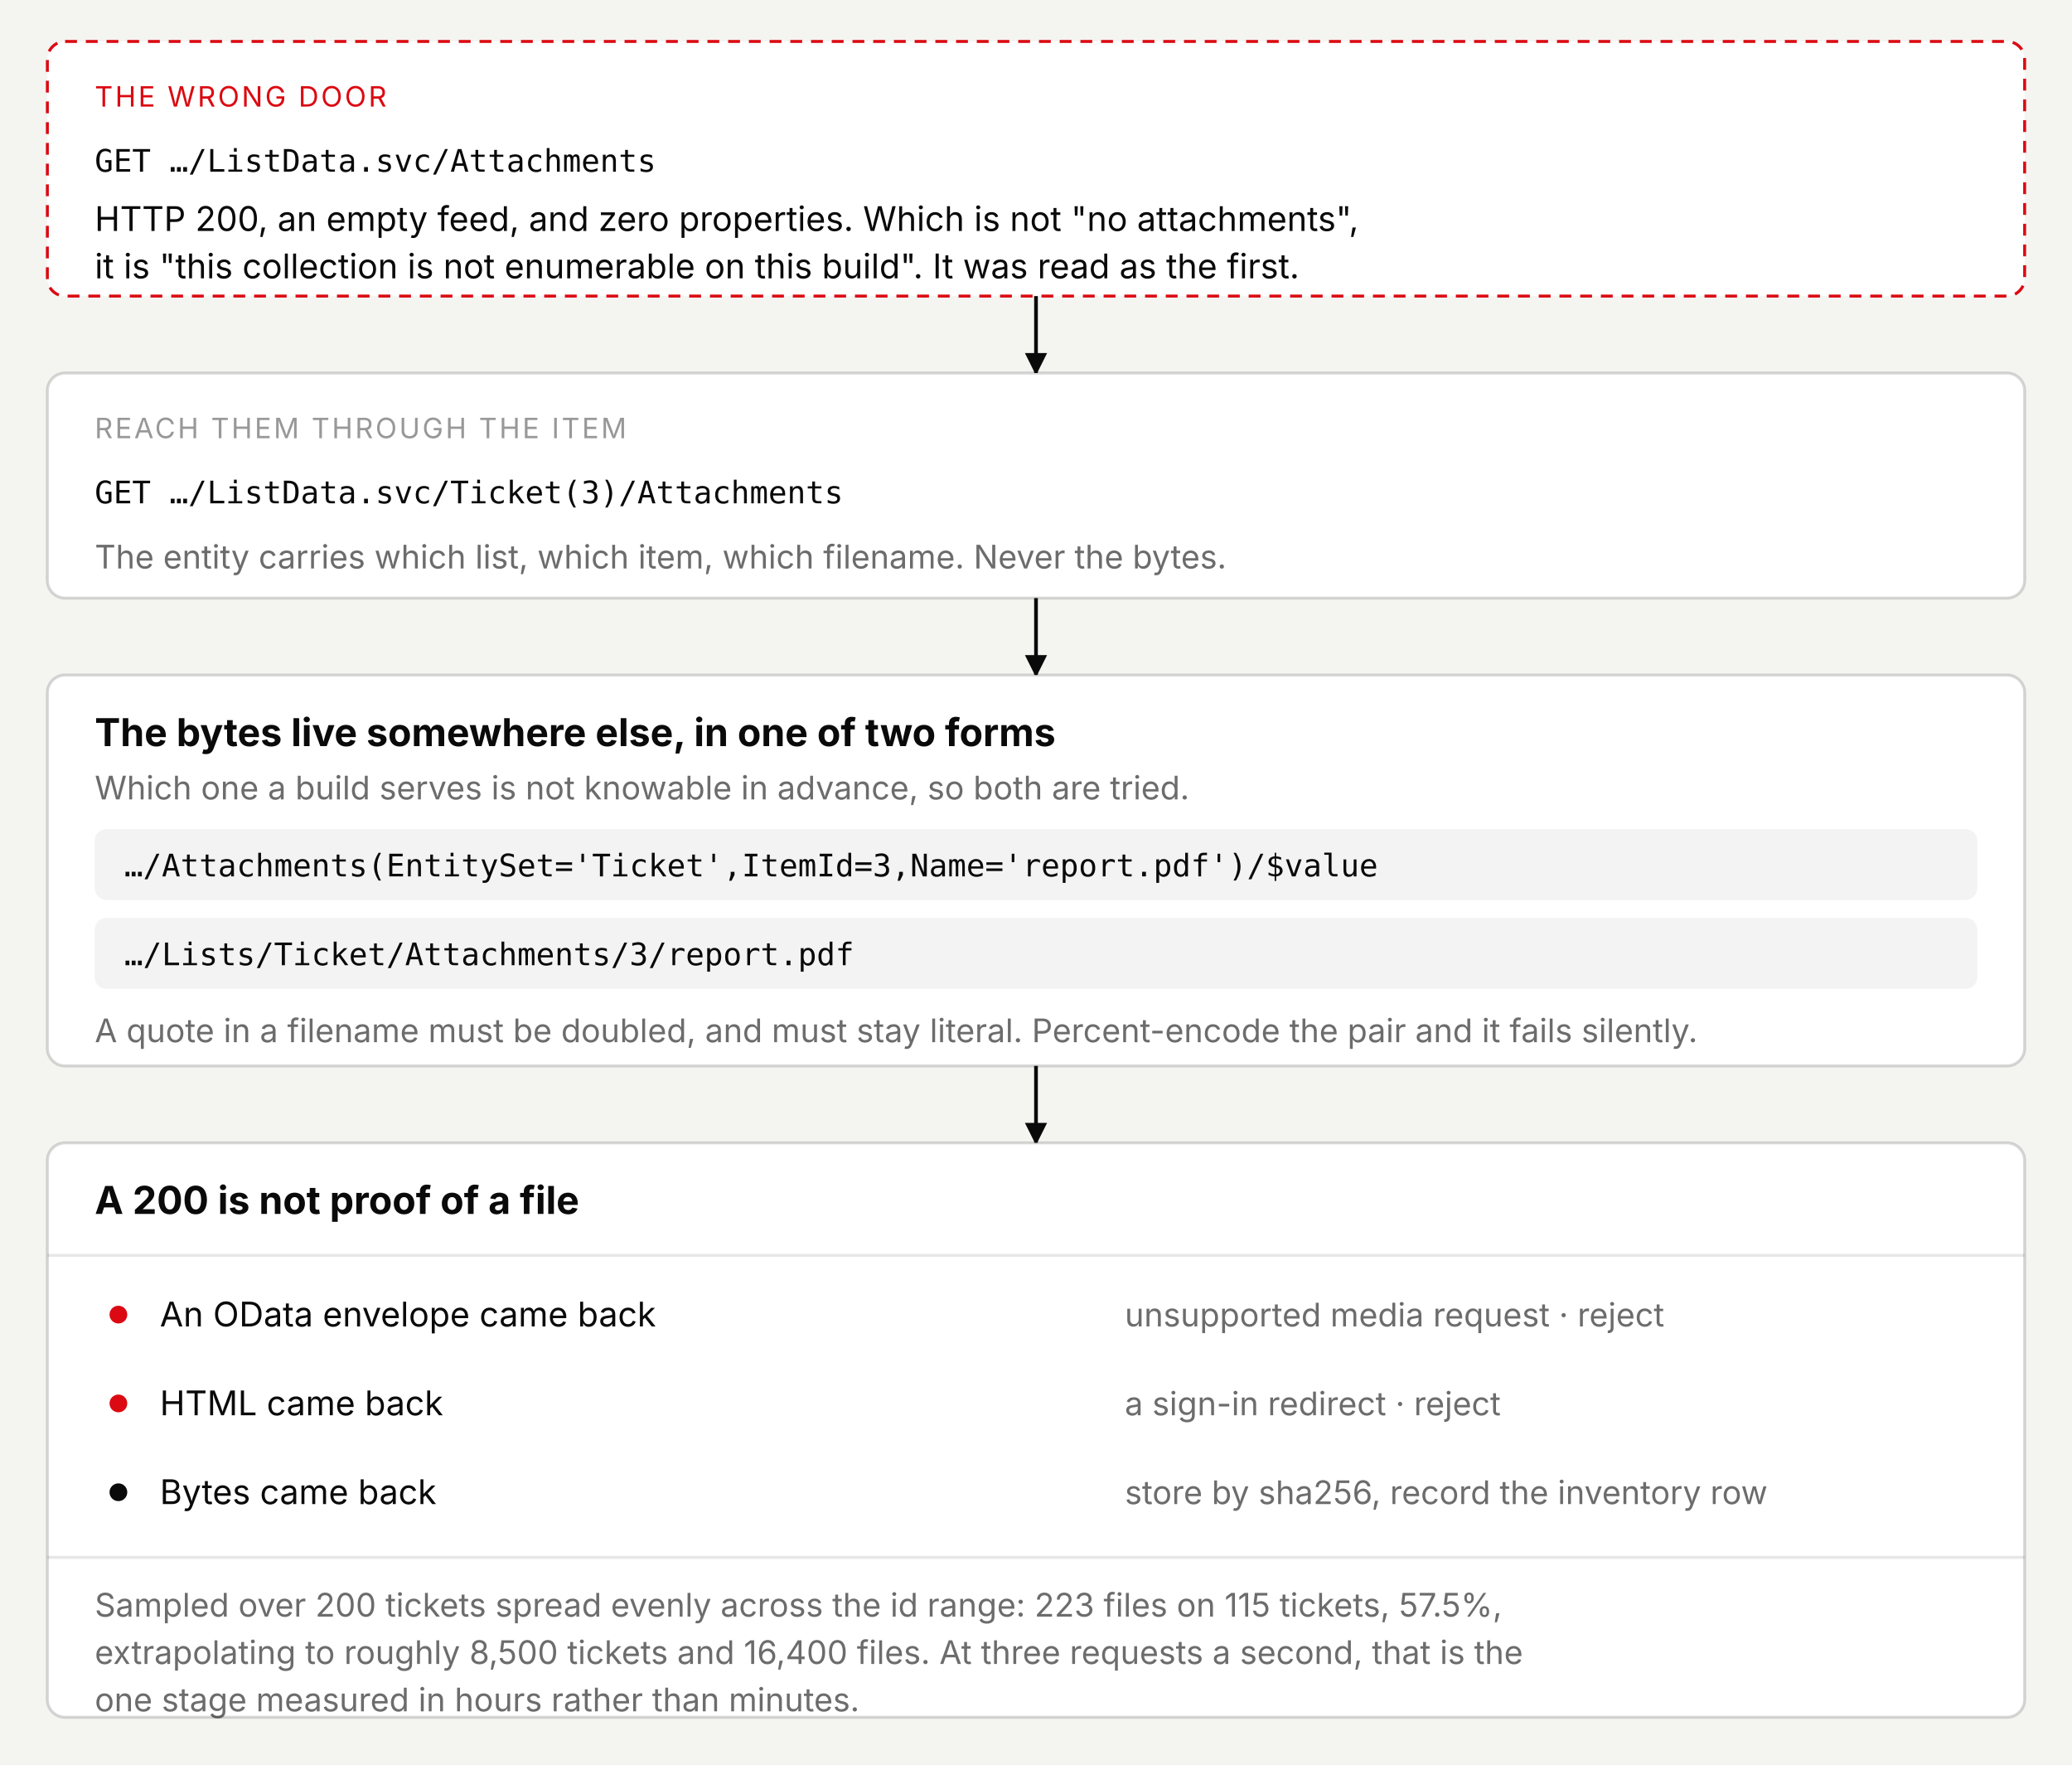
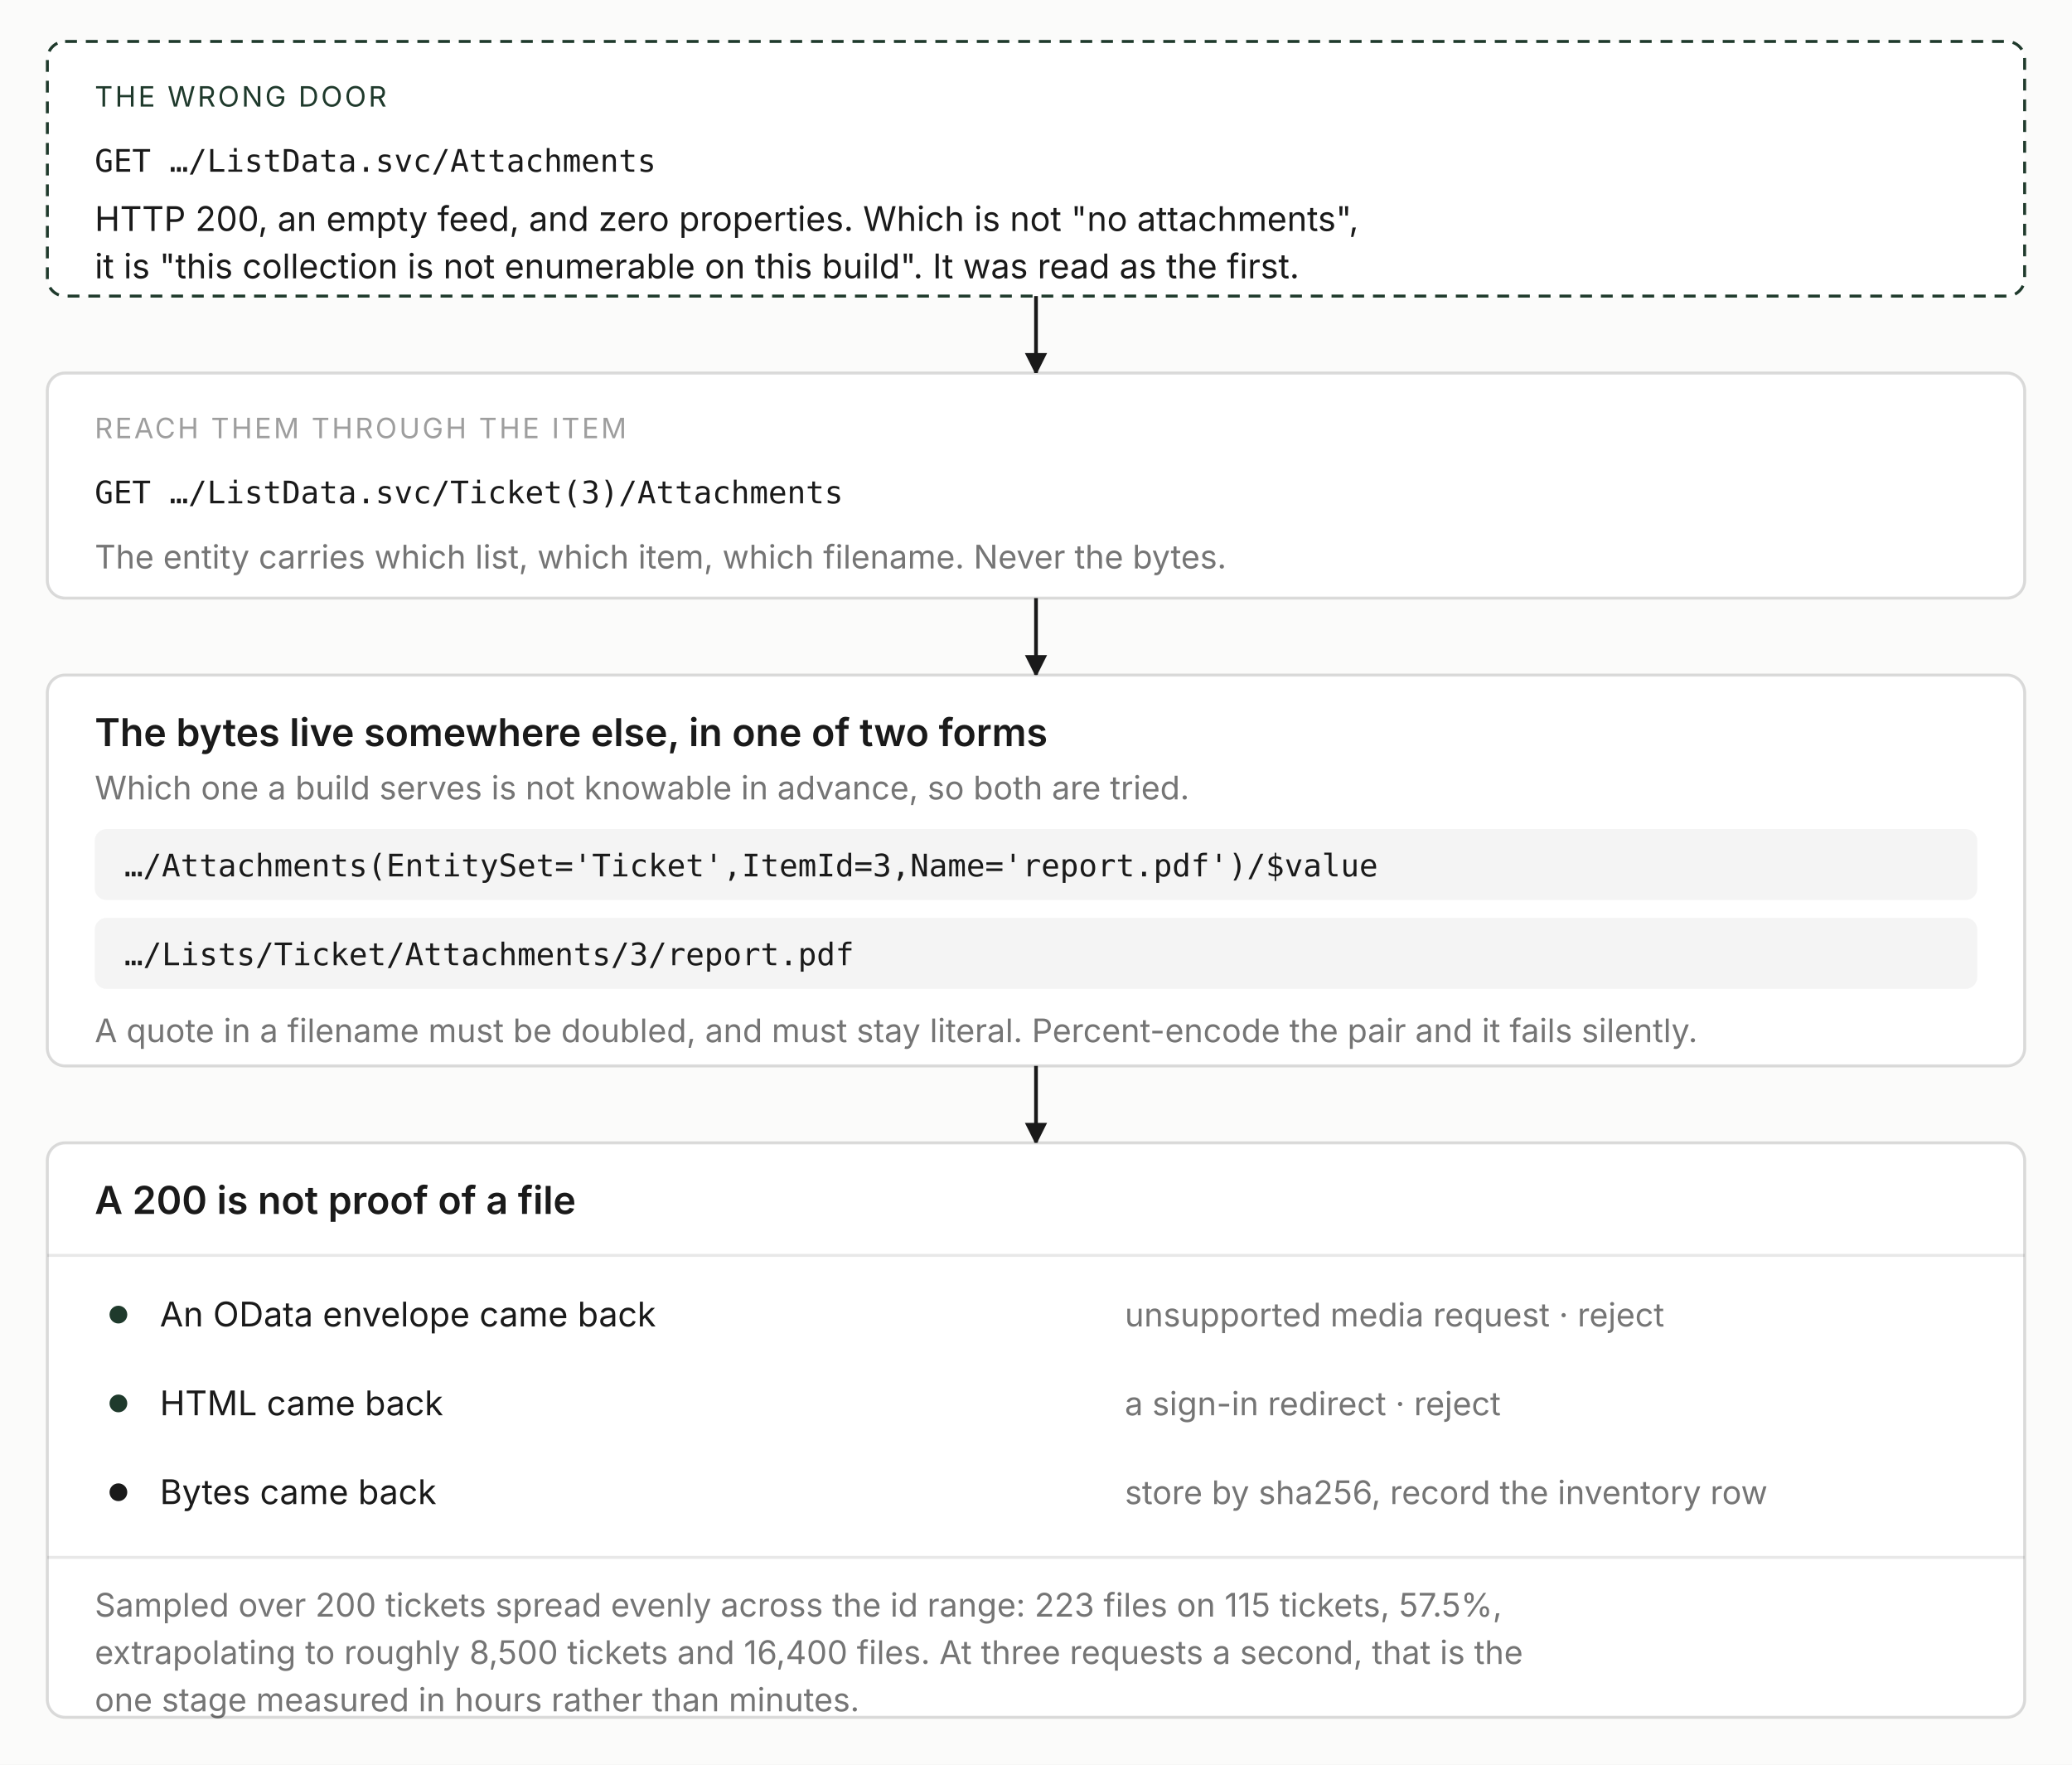
<svg xmlns="http://www.w3.org/2000/svg" viewBox="0 0 700 596" width="700" height="596" role="img">
  <style>
-     .bg  { fill: #f4f4f1; }
-     .card{ fill: #ffffff; stroke: rgb(10 10 10 / 0.16); stroke-width: 1; }
-     .wrong{ fill: #ffffff; stroke: #db0a12; stroke-width: 1; stroke-dasharray: 4 3; }
-     .rule{ stroke: rgb(10 10 10 / 0.1); stroke-width: 1; }
-     .t   { font-family: ui-sans-serif, -apple-system, "Segoe UI", system-ui, sans-serif; fill: #0a0a0a; }
-     .h   { font-size: 13px; font-weight: 700; }
-     .lbl { font-size: 9.5px; letter-spacing: 0.08em; fill: rgb(10 10 10 / 0.42); }
+     .bg  { fill: #fbfbfa; }
+     .card{ fill: #ffffff; stroke: rgb(26 26 26 / 0.16); stroke-width: 1; }
+     .wrong{ fill: #ffffff; stroke: #1f3a2c; stroke-width: 1; stroke-dasharray: 4 3; }
+     .rule{ stroke: rgb(26 26 26 / 0.1); stroke-width: 1; }
+     .t   { font-family: ui-sans-serif, -apple-system, "Segoe UI", system-ui, sans-serif; fill: #1a1a1a; }
+     .h   { font-size: 13px; font-weight: 600; }
+     .lbl { font-size: 9.5px; letter-spacing: 0.08em; fill: rgb(26 26 26 / 0.42); }
    .b   { font-size: 11.5px; }
    .m   { font-family: ui-monospace, SFMono-Regular, Menlo, monospace; font-size: 10.5px; }
-     .mg  { font-family: ui-monospace, SFMono-Regular, Menlo, monospace; font-size: 10.5px; fill: rgb(10 10 10 / 0.6); }
-     .n   { font-size: 11px; fill: rgb(10 10 10 / 0.6); }
-     .red { fill: #db0a12; }
-     .code{ fill: rgb(10 10 10 / 0.05); }
-     .ln  { stroke: #0a0a0a; stroke-width: 1.25; fill: none; }
+     .mg  { font-family: ui-monospace, SFMono-Regular, Menlo, monospace; font-size: 10.5px; fill: rgb(26 26 26 / 0.6); }
+     .n   { font-size: 11px; fill: rgb(26 26 26 / 0.6); }
+     .acc { fill: #1f3a2c; }
+     .code{ fill: rgb(26 26 26 / 0.05); }
+     .ln  { stroke: #1a1a1a; stroke-width: 1.25; fill: none; }
  </style>
  <defs>
    <marker id="a" viewBox="0 0 10 10" refX="9" refY="5" markerWidth="6" markerHeight="6" orient="auto-start-reverse">
-       <path d="M 0 0 L 10 5 L 0 10 z" fill="#0a0a0a" />
+       <path d="M 0 0 L 10 5 L 0 10 z" fill="#1a1a1a" />
    </marker>
  </defs>
  <rect class="bg" x="0" y="0" width="700" height="596" />
  <rect class="wrong" x="16" y="14" width="668" height="86" rx="6" />
-   <text class="t lbl red" x="32" y="36">THE WRONG DOOR</text>
+   <text class="t lbl acc" x="32" y="36">THE WRONG DOOR</text>
  <text class="t m" x="32" y="58">GET …/ListData.svc/Attachments</text>
  <text class="t b" x="32" y="78">HTTP 200, an empty feed, and zero properties. Which is not "no attachments",</text>
  <text class="t b" x="32" y="94">it is "this collection is not enumerable on this build". It was read as the first.</text>
  <path class="ln" d="M 350 100 L 350 126" marker-end="url(#a)" />
  <rect class="card" x="16" y="126" width="668" height="76" rx="6" />
  <text class="t lbl" x="32" y="148">REACH THEM THROUGH THE ITEM</text>
  <text class="t m" x="32" y="170">GET …/ListData.svc/Ticket(3)/Attachments</text>
  <text class="t n" x="32" y="192">The entity carries which list, which item, which filename. Never the bytes.</text>
  <path class="ln" d="M 350 202 L 350 228" marker-end="url(#a)" />
  <rect class="card" x="16" y="228" width="668" height="132" rx="6" />
  <text class="t h" x="32" y="252">The bytes live somewhere else, in one of two forms</text>
  <text class="t n" x="32" y="270">Which one a build serves is not knowable in advance, so both are tried.</text>
  <rect class="code" x="32" y="280" width="636" height="24" rx="4" />
  <text class="t m" x="42" y="296">…/Attachments(EntitySet='Ticket',ItemId=3,Name='report.pdf')/$value</text>
  <rect class="code" x="32" y="310" width="636" height="24" rx="4" />
  <text class="t m" x="42" y="326">…/Lists/Ticket/Attachments/3/report.pdf</text>
  <text class="t n" x="32" y="352">A quote in a filename must be doubled, and must stay literal. Percent-encode the pair and it fails silently.</text>
  <path class="ln" d="M 350 360 L 350 386" marker-end="url(#a)" />
  <rect class="card" x="16" y="386" width="668" height="194" rx="6" />
  <text class="t h" x="32" y="410">A 200 is not proof of a file</text>
  <line class="rule" x1="16" y1="424" x2="684" y2="424" />
-   <circle cx="40" cy="444" r="3" class="red" />
+   <circle cx="40" cy="444" r="3" class="acc" />
  <text class="t b" x="54" y="448">An OData envelope came back</text>
  <text class="t n" x="380" y="448">unsupported media request · reject</text>
-   <circle cx="40" cy="474" r="3" class="red" />
+   <circle cx="40" cy="474" r="3" class="acc" />
  <text class="t b" x="54" y="478">HTML came back</text>
  <text class="t n" x="380" y="478">a sign-in redirect · reject</text>
-   <circle cx="40" cy="504" r="3" fill="#0a0a0a" />
+   <circle cx="40" cy="504" r="3" fill="#1a1a1a" />
  <text class="t b" x="54" y="508">Bytes came back</text>
  <text class="t n" x="380" y="508">store by sha256, record the inventory row</text>
  <line class="rule" x1="16" y1="526" x2="684" y2="526" />
  <text class="t n" x="32" y="546">Sampled over 200 tickets spread evenly across the id range: 223 files on 115 tickets, 57.5%,</text>
  <text class="t n" x="32" y="562">extrapolating to roughly 8,500 tickets and 16,400 files. At three requests a second, that is the</text>
  <text class="t n" x="32" y="578">one stage measured in hours rather than minutes.</text>
</svg>
